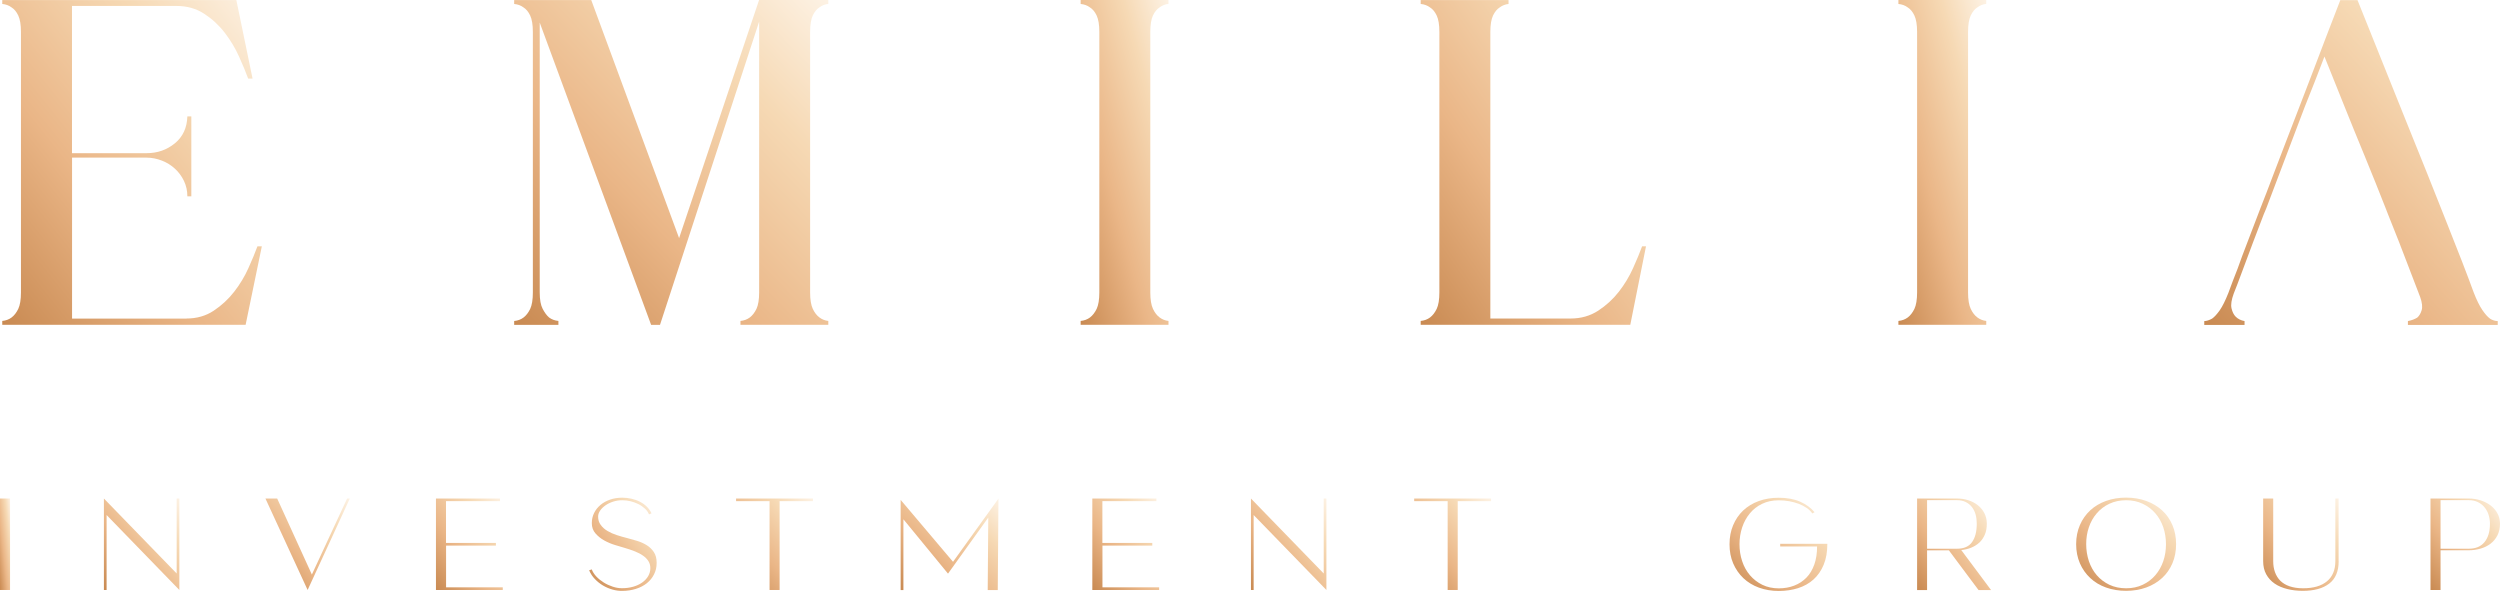
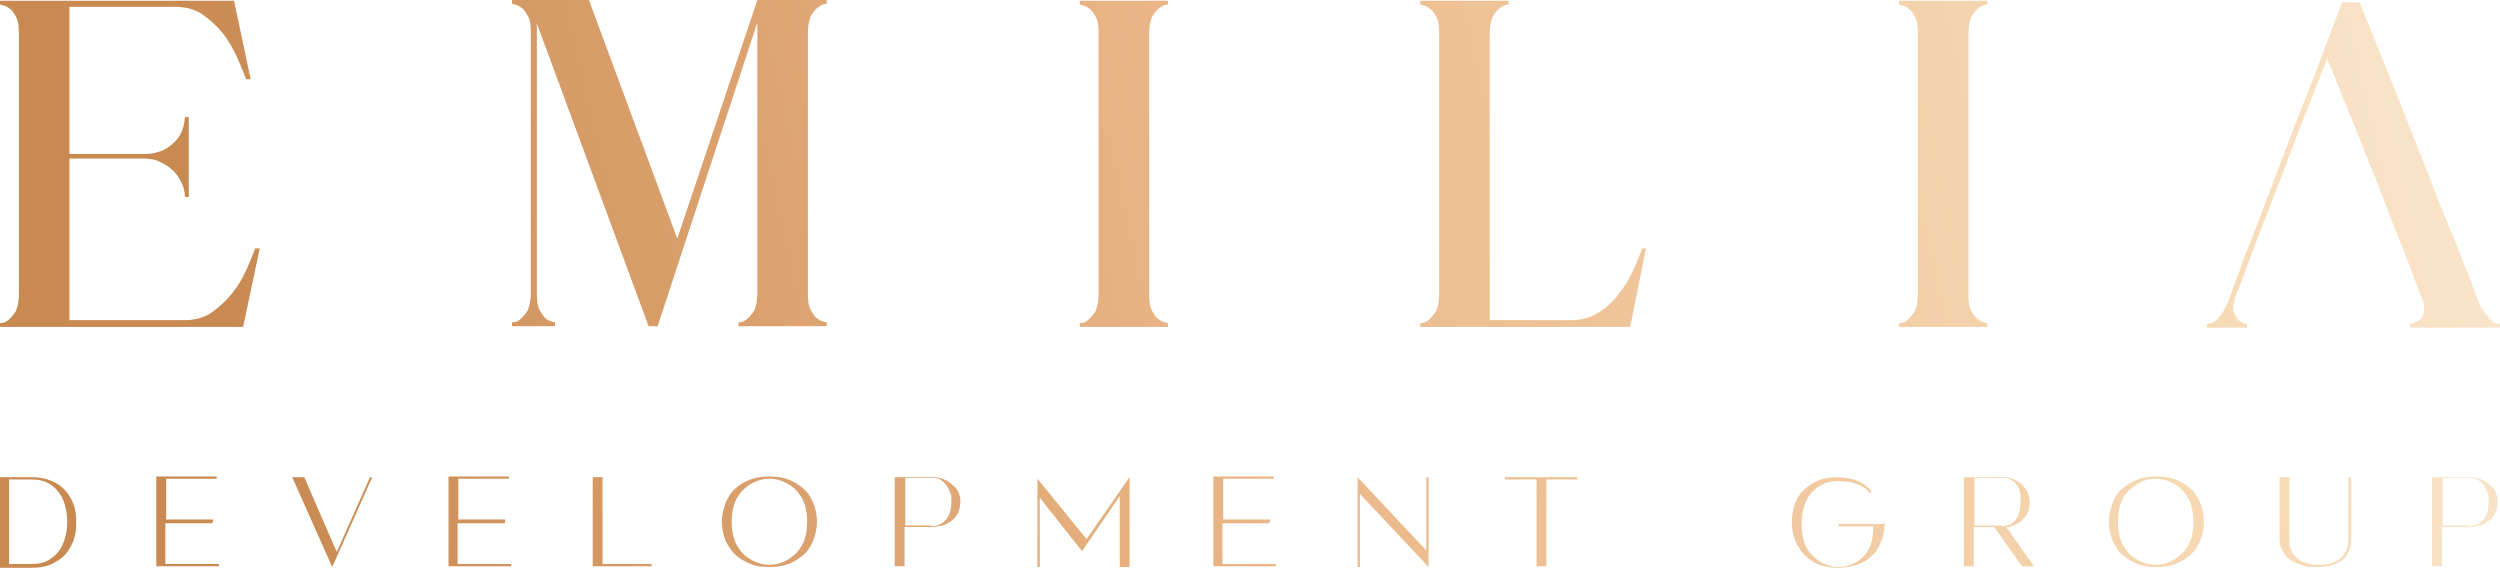
- <svg xmlns="http://www.w3.org/2000/svg" viewBox="0 0 353.19 83.48">
+ <svg xmlns="http://www.w3.org/2000/svg" viewBox="0 0 331.1 75.2" width="331.1" height="75.2">
  <defs>
-     <linearGradient id="g" x1="0" y1="1" x2="1" y2="0">
-       <stop offset="0%" stop-color="#c98a52" />
-       <stop offset="38%" stop-color="#eab687" />
-       <stop offset="74%" stop-color="#f6d9b4" />
-       <stop offset="100%" stop-color="#fdf2e4" />
+     <linearGradient id="g" gradientUnits="userSpaceOnUse" x1="0" y1="75.2" x2="331.1" y2="0">
+       <stop offset="0" stop-color="#c98a52" />
+       <stop offset=".38" stop-color="#eab687" />
+       <stop offset=".74" stop-color="#f6d9b4" />
+       <stop offset="1" stop-color="#fdf2e4" />
    </linearGradient>
  </defs>
-   <g fill="url(#g)">
-     <path d="M0,83.35v-12.92h1.42v12.92H0Z" />
-     <path d="M14.68,83.35v-12.92l10.28,10.59v-10.59h.38v12.92l-10.28-10.59v10.59h-.38Z" />
-     <path d="M37.51,70.43h1.65l4.9,10.74,4.98-10.74h.38l-5.96,12.92-5.96-12.92Z" />
-     <path d="M70.07,77.08h-7.05v5.9h8.01v.37h-9.44v-12.92h9.05v.37h-7.63v5.9h7.05v.37Z" />
-     <path d="M91.69,72.67c-.12-.29-.3-.57-.57-.81s-.56-.46-.9-.63-.71-.31-1.1-.41c-.4-.1-.8-.15-1.21-.15-.45,0-.88.07-1.29.2s-.77.31-1.09.53c-.31.22-.56.46-.75.74-.19.28-.28.56-.28.84,0,.46.12.85.37,1.18.24.33.56.62.95.85.39.23.83.43,1.33.59.49.16.98.3,1.47.42.44.11.9.24,1.38.39.49.15.94.35,1.35.6.41.25.75.58,1.02.98s.4.91.4,1.52-.12,1.15-.37,1.63c-.24.49-.58.9-1.01,1.25-.43.34-.94.61-1.54.8-.6.19-1.25.29-1.97.29-.44,0-.89-.06-1.35-.19-.47-.13-.91-.32-1.34-.57-.42-.25-.81-.56-1.15-.92-.35-.36-.61-.77-.81-1.23l.37-.13c.13.34.34.68.64,1,.3.32.65.6,1.05.85.4.25.82.44,1.27.59.45.15.88.22,1.31.22.56,0,1.09-.07,1.58-.21.49-.14.91-.34,1.27-.59.36-.25.64-.55.85-.9.2-.35.31-.73.31-1.13,0-.37-.09-.7-.27-.99-.18-.29-.43-.55-.75-.77-.32-.23-.7-.43-1.15-.61-.45-.18-.95-.35-1.5-.51-.35-.1-.78-.23-1.31-.39-.53-.16-1.03-.37-1.52-.64s-.9-.6-1.25-1c-.35-.4-.52-.88-.52-1.45,0-.53.11-1.01.33-1.45s.52-.81.9-1.13.84-.57,1.36-.75c.53-.18,1.1-.27,1.71-.27.45,0,.89.05,1.32.15.43.1.83.24,1.19.43.37.19.69.42.97.7.28.28.5.59.65.93l-.35.15Z" />
-     <path d="M114.85,70.8h-4.71v12.55h-1.42v-12.55h-4.73v-.37h10.86v.37Z" />
-     <path d="M127.24,83.35v-12.73l7.4,8.75,6.42-8.93-.1,12.92h-1.42l.08-10.24-5.69,7.92-6.3-7.68v10h-.38Z" />
-     <path d="M162.8,77.08h-7.05v5.9h8.01v.37h-9.44v-12.92h9.05v.37h-7.63v5.9h7.05v.37Z" />
-     <path d="M176.73,83.35v-12.92l10.28,10.59v-10.59h.38v12.92l-10.28-10.59v10.59h-.38Z" />
-     <path d="M210.65,70.8h-4.71v12.55h-1.42v-12.55h-4.73v-.37h10.86v.37Z" />
-     <path d="M258.16,76.82c0,1.14-.17,2.13-.52,2.97-.35.84-.83,1.53-1.44,2.08-.61.55-1.34.95-2.17,1.22-.83.26-1.74.4-2.73.4s-1.94-.16-2.8-.47c-.85-.31-1.59-.76-2.2-1.34-.61-.58-1.09-1.27-1.44-2.08-.35-.81-.52-1.72-.52-2.71s.17-1.88.51-2.69c.34-.81.81-1.5,1.42-2.08.61-.57,1.34-1.02,2.19-1.33.85-.31,1.8-.47,2.83-.47,1.17,0,2.17.18,3.02.55s1.52.87,2.04,1.49l-.31.18c-.21-.3-.47-.56-.8-.78-.33-.23-.7-.42-1.11-.58-.42-.16-.87-.28-1.35-.37-.48-.09-.98-.13-1.49-.13-.88,0-1.67.17-2.35.5-.69.33-1.26.78-1.73,1.35s-.83,1.22-1.08,1.97-.38,1.54-.38,2.38.12,1.65.38,2.41c.25.76.62,1.42,1.1,1.98s1.06,1.01,1.75,1.35c.68.33,1.46.5,2.32.5.79,0,1.52-.13,2.19-.39.67-.26,1.24-.64,1.72-1.13s.85-1.12,1.11-1.85.39-1.59.39-2.55h-5.21v-.37h6.65Z" />
-     <path d="M270.84,83.35v-12.92h5.65c.56,0,1.1.08,1.61.25.51.17.96.4,1.34.71.38.31.69.68.91,1.12.22.44.34.93.34,1.47,0,.59-.09,1.11-.28,1.55s-.44.81-.77,1.12c-.33.3-.71.54-1.15.72-.44.18-.91.29-1.41.34l4.21,5.65h-1.77l-4.19-5.61h-3.08v5.61h-1.42ZM276.49,77.52c.96,0,1.67-.31,2.11-.93.45-.62.67-1.49.67-2.61,0-.45-.05-.88-.16-1.28-.11-.4-.28-.75-.51-1.05-.23-.3-.52-.54-.88-.72-.35-.18-.77-.27-1.24-.27h-4.23v6.86h4.23Z" />
-     <path d="M293.31,76.87c0-.98.18-1.88.53-2.69s.84-1.5,1.46-2.08c.62-.57,1.36-1.02,2.23-1.33.86-.31,1.82-.47,2.85-.47s1.97.16,2.83.47c.87.31,1.61.76,2.24,1.33.63.57,1.11,1.26,1.46,2.08.35.81.52,1.71.52,2.69s-.17,1.9-.52,2.71c-.35.81-.83,1.51-1.46,2.08-.63.58-1.37,1.02-2.24,1.34-.87.31-1.81.47-2.83.47s-1.99-.16-2.85-.47c-.87-.31-1.61-.76-2.23-1.34-.62-.58-1.11-1.27-1.46-2.08s-.53-1.72-.53-2.71ZM294.73,76.87c0,.85.13,1.65.38,2.41.26.76.63,1.42,1.11,1.98.49.57,1.08,1.01,1.78,1.35.7.33,1.49.5,2.37.5s1.66-.17,2.35-.5c.7-.33,1.29-.78,1.78-1.35.49-.57.86-1.23,1.12-1.98.26-.76.38-1.56.38-2.41s-.13-1.63-.38-2.38c-.26-.75-.63-1.41-1.12-1.97-.49-.57-1.08-1.01-1.78-1.35-.7-.33-1.48-.5-2.35-.5s-1.67.17-2.37.5c-.7.33-1.29.78-1.78,1.35-.49.57-.86,1.22-1.11,1.97-.26.75-.38,1.54-.38,2.38Z" />
-     <path d="M330.4,79.27c0,1.44-.45,2.5-1.34,3.18s-2.12,1.02-3.7,1.02c-.78,0-1.52-.08-2.2-.25-.69-.17-1.29-.42-1.8-.77-.51-.35-.91-.79-1.2-1.32-.29-.53-.43-1.15-.43-1.86v-8.84h1.42v8.84c0,.57.08,1.09.25,1.56.17.47.42.88.76,1.22s.78.6,1.31.78c.53.18,1.16.28,1.89.28,1.47,0,2.6-.33,3.39-.99s1.18-1.61,1.18-2.85v-8.84h.46v8.84Z" />
-     <path d="M343.37,83.35v-12.92h5.42c.56,0,1.11.08,1.64.25s1,.4,1.41.71c.41.31.74.68.98,1.12.24.44.37.93.37,1.47,0,.64-.12,1.2-.37,1.67-.24.47-.57.86-.98,1.17-.41.31-.88.54-1.41.69-.53.15-1.08.23-1.64.23h-4v5.61h-1.42ZM348.79,77.52c.96,0,1.7-.31,2.21-.93.51-.62.77-1.49.77-2.61,0-.45-.07-.88-.2-1.28-.13-.4-.33-.75-.58-1.05-.25-.3-.56-.54-.93-.72-.37-.18-.79-.27-1.27-.27h-4v6.86h4Z" />
-     <path d="M26.32,45c1.48,0,2.77-.37,3.88-1.11,1.11-.74,2.07-1.63,2.88-2.67.81-1.04,1.48-2.15,2.01-3.33.53-1.18.96-2.21,1.28-3.09h.62l-2.29,11.09H.32v-.55c.51-.05.95-.21,1.32-.49.37-.28.68-.68.94-1.21.25-.53.38-1.31.38-2.32V4.51c0-1.02-.13-1.79-.38-2.32-.25-.53-.57-.91-.94-1.14-.37-.28-.81-.44-1.32-.49v-.55h33.07l2.29,11.09h-.62c-.32-.88-.75-1.91-1.28-3.09-.53-1.18-1.2-2.3-2.01-3.36-.81-1.06-1.78-1.96-2.91-2.7-1.13-.74-2.44-1.11-3.92-1.11h-14.77v20.8h10.54c1.53,0,2.85-.46,3.99-1.39,1.13-.92,1.72-2.19,1.77-3.81h.56v11.3h-.56c0-.79-.16-1.51-.48-2.18-.32-.67-.75-1.25-1.28-1.73-.53-.49-1.14-.87-1.84-1.14s-1.41-.42-2.15-.42h-10.54v22.74h16.16Z" />
-     <path d="M78.88,45.9h-6.24v-.55c.51-.05.95-.21,1.32-.49.37-.28.68-.68.94-1.21.25-.53.38-1.31.38-2.32V4.51c0-1.02-.13-1.79-.38-2.32-.25-.53-.57-.91-.94-1.14-.37-.28-.81-.44-1.32-.49v-.55h10.89l12.41,33.63L107.24,0h9.78v.55c-.46.05-.88.21-1.25.49-.37.23-.68.61-.94,1.14-.25.53-.38,1.31-.38,2.32v36.82c0,1.02.13,1.79.38,2.32.25.53.57.94.94,1.21.37.28.79.44,1.25.49v.55h-12.41v-.55c.51-.05.95-.21,1.32-.49.37-.28.68-.68.94-1.21.25-.53.38-1.31.38-2.32V3.05l-14.01,42.85h-1.25L76.25,3.19v38.13c0,1.02.14,1.79.42,2.32.28.53.58.94.9,1.21.37.28.81.44,1.32.49v.55Z" />
-     <path d="M152.67,0h12.41v.55c-.46.05-.88.21-1.25.49-.37.23-.68.61-.94,1.14-.25.53-.38,1.31-.38,2.32v36.82c0,1.02.13,1.79.38,2.32.25.53.57.94.94,1.21.37.28.79.44,1.25.49v.55h-12.41v-.55c.51-.05.95-.21,1.32-.49.37-.28.68-.68.94-1.21.25-.53.38-1.31.38-2.32V4.51c0-1.02-.13-1.79-.38-2.32-.25-.53-.57-.91-.94-1.14-.37-.28-.81-.44-1.32-.49v-.55Z" />
-     <path d="M221.87,45c1.48,0,2.78-.37,3.92-1.11,1.13-.74,2.1-1.63,2.91-2.67.81-1.04,1.48-2.15,2.01-3.33.53-1.18.96-2.21,1.28-3.09h.55l-2.22,11.09h-29.61v-.55c.51-.05.95-.21,1.32-.49.37-.28.68-.68.94-1.21.25-.53.38-1.31.38-2.32V4.51c0-1.02-.13-1.79-.38-2.32-.25-.53-.57-.91-.94-1.14-.37-.28-.81-.44-1.32-.49v-.55h12.41v.55c-.46.05-.88.21-1.25.49-.37.23-.68.61-.94,1.14-.25.53-.38,1.31-.38,2.32v40.49h11.3Z" />
-     <path d="M268.2,0h12.41v.55c-.46.05-.88.21-1.25.49-.37.23-.68.61-.94,1.14-.25.53-.38,1.31-.38,2.32v36.82c0,1.02.13,1.79.38,2.32.25.53.57.94.94,1.21.37.28.79.44,1.25.49v.55h-12.41v-.55c.51-.05.95-.21,1.32-.49.37-.28.68-.68.94-1.21.25-.53.38-1.31.38-2.32V4.51c0-1.02-.13-1.79-.38-2.32-.25-.53-.57-.91-.94-1.14-.37-.28-.81-.44-1.32-.49v-.55Z" />
-     <path d="M351.76,45c-.32-.23-.68-.64-1.07-1.21-.39-.58-.8-1.4-1.21-2.46-.42-1.15-.97-2.62-1.66-4.4-.69-1.78-1.47-3.74-2.32-5.89-.86-2.15-1.76-4.41-2.7-6.79-.95-2.38-1.88-4.7-2.81-6.97-2.17-5.41-4.48-11.16-6.93-17.26h-2.43c-1.29,3.33-2.59,6.7-3.88,10.12-.55,1.43-1.14,2.97-1.77,4.61-.62,1.64-1.26,3.29-1.91,4.96-.65,1.66-1.28,3.33-1.91,4.99-.62,1.66-1.24,3.26-1.84,4.78,0,0-1.25,3.28-1.8,4.71-.55,1.43-1.02,2.68-1.39,3.74-.51,1.29-.95,2.45-1.32,3.47-.42,1.06-.82,1.87-1.21,2.43-.39.55-.75.95-1.08,1.18-.42.23-.79.35-1.11.35v.55h5.69v-.55c-.51-.09-.93-.3-1.25-.62-.28-.28-.47-.67-.59-1.18-.12-.51-.01-1.2.31-2.08.23-.55.73-1.86,1.49-3.92.76-2.06,1.67-4.47,2.74-7.25l.35-.83c.92-2.45,1.87-4.95,2.84-7.49.97-2.54,1.85-4.85,2.63-6.93.97-2.4,1.89-4.76,2.77-7.07.92,2.27,1.87,4.62,2.84,7.07.83,2.08,1.77,4.38,2.81,6.9,1.04,2.52,2.04,5.03,3.02,7.52l.35.9c1.06,2.63,1.99,4.99,2.77,7.07.79,2.08,1.36,3.58,1.73,4.51.28.79.35,1.41.21,1.87-.14.46-.35.81-.62,1.04-.37.23-.81.39-1.32.49v.55h12.69v-.55c-.37,0-.74-.12-1.11-.35Z" />
+   <g fill="url(#g)" transform="translate(0.000,0.000) scale(1) translate(-11.100,-213.900)">
+     <path d="M35.50,256.30 C36.90,256.30 38.10,256.00 39.10,255.30 C40.10,254.60 41.00,253.80 41.80,252.80 C42.60,251.80 43.20,250.80 43.70,249.70 C44.20,248.60 44.60,247.60 44.90,246.80 L45.50,246.80 L43.30,257.20 L11.10,257.20 L11.10,256.70 C11.60,256.70 12.00,256.50 12.30,256.20 C12.60,255.90 12.90,255.60 13.20,255.10 C13.40,254.60 13.60,253.90 13.60,252.90 L13.60,218.30 C13.60,217.30 13.50,216.60 13.20,216.10 C12.90,215.60 12.70,215.20 12.30,215.00 C12.00,214.70 11.50,214.60 11.10,214.50 L11.10,214.00 L42.10,214.00 L44.30,224.40 L43.70,224.40 C43.40,223.60 43.00,222.60 42.50,221.50 C42.00,220.40 41.40,219.30 40.60,218.30 C39.80,217.30 38.90,216.50 37.90,215.80 C36.90,215.10 35.60,214.80 34.20,214.80 L20.30,214.80 L20.30,234.30 L30.20,234.30 C31.60,234.30 32.90,233.90 33.90,233.00 C35.00,232.10 35.50,230.90 35.60,229.40 L36.10,229.40 L36.10,240.00 L35.60,240.00 C35.60,239.30 35.40,238.60 35.10,238.00 C34.80,237.40 34.40,236.80 33.90,236.40 C33.40,235.90 32.80,235.60 32.20,235.30 C31.60,235.00 30.90,234.90 30.20,234.90 L20.30,234.90 L20.30,256.30 L35.50,256.30 L35.50,256.30 Z" />
+     <path d="M84.80,257.10 L78.90,257.10 L78.90,256.60 C79.40,256.60 79.80,256.40 80.10,256.10 C80.40,255.80 80.70,255.50 81.00,255.00 C81.20,254.50 81.40,253.80 81.40,252.80 L81.40,218.20 C81.40,217.20 81.30,216.50 81.00,216.00 C80.70,215.50 80.50,215.10 80.10,214.90 C79.80,214.60 79.30,214.50 78.90,214.40 L78.90,213.90 L89.10,213.90 L100.80,245.50 L111.40,213.90 L120.60,213.90 L120.60,214.40 C120.20,214.40 119.80,214.60 119.40,214.90 C119.10,215.10 118.80,215.50 118.50,216.00 C118.30,216.50 118.10,217.20 118.10,218.20 L118.10,252.80 C118.10,253.80 118.20,254.50 118.50,255.00 C118.80,255.50 119.00,255.90 119.40,256.10 C119.70,256.40 120.10,256.50 120.60,256.60 L120.60,257.10 L108.90,257.10 L108.90,256.60 C109.40,256.60 109.80,256.40 110.10,256.10 C110.40,255.80 110.70,255.50 111.00,255.00 C111.20,254.50 111.40,253.80 111.40,252.80 L111.40,216.90 L98.20,257.10 L97.00,257.10 L82.20,217.00 L82.20,252.80 C82.20,253.80 82.30,254.50 82.60,255.00 C82.90,255.50 83.10,255.90 83.40,256.10 C83.70,256.40 84.20,256.50 84.60,256.60 L84.60,257.10 L84.60,257.10 Z" />
+     <path d="M154.10,214.00 L165.80,214.00 L165.80,214.50 C165.40,214.50 165.00,214.70 164.60,215.00 C164.30,215.20 164.00,215.60 163.70,216.10 C163.50,216.60 163.30,217.30 163.30,218.30 L163.30,252.90 C163.30,253.90 163.40,254.60 163.70,255.10 C164.00,255.60 164.20,256.00 164.60,256.20 C164.90,256.50 165.30,256.60 165.80,256.70 L165.80,257.20 L154.10,257.20 L154.10,256.70 C154.60,256.70 155.00,256.50 155.30,256.20 C155.60,255.90 155.90,255.60 156.20,255.10 C156.40,254.60 156.60,253.90 156.60,252.90 L156.60,218.30 C156.60,217.30 156.50,216.60 156.20,216.10 C155.90,215.60 155.70,215.20 155.30,215.00 C155.00,214.70 154.50,214.60 154.10,214.50 L154.10,214.00 L154.10,214.00 Z" />
+     <path d="M219.10,256.30 C220.50,256.30 221.70,256.00 222.80,255.30 C223.90,254.60 224.80,253.80 225.50,252.80 C226.30,251.80 226.90,250.80 227.40,249.70 C227.90,248.60 228.30,247.60 228.60,246.80 L229.10,246.80 L227.00,257.20 L199.20,257.20 L199.20,256.70 C199.70,256.70 200.10,256.50 200.40,256.20 C200.70,255.90 201.00,255.60 201.30,255.10 C201.50,254.60 201.70,253.90 201.70,252.90 L201.70,218.30 C201.70,217.30 201.60,216.60 201.30,216.10 C201.00,215.60 200.80,215.20 200.40,215.00 C200.10,214.70 199.60,214.60 199.20,214.50 L199.20,214.00 L210.90,214.00 L210.90,214.50 C210.50,214.50 210.10,214.70 209.70,215.00 C209.40,215.20 209.10,215.60 208.80,216.10 C208.60,216.60 208.40,217.30 208.40,218.30 L208.40,256.30 L219.00,256.30 Z" />
+     <path d="M262.60,214.00 L274.30,214.00 L274.30,214.50 C273.90,214.50 273.50,214.70 273.10,215.00 C272.80,215.20 272.50,215.60 272.20,216.10 C272.00,216.60 271.80,217.30 271.80,218.30 L271.80,252.90 C271.80,253.90 271.90,254.60 272.20,255.10 C272.50,255.60 272.70,256.00 273.10,256.20 C273.40,256.50 273.80,256.60 274.30,256.70 L274.30,257.20 L262.60,257.20 L262.60,256.70 C263.10,256.70 263.50,256.50 263.80,256.20 C264.10,255.90 264.40,255.60 264.70,255.10 C264.90,254.60 265.10,253.90 265.10,252.90 L265.10,218.30 C265.10,217.30 265.00,216.60 264.70,216.10 C264.40,215.60 264.20,215.20 263.80,215.00 C263.50,214.70 263.00,214.60 262.60,214.50 L262.60,214.00 L262.60,214.00 Z" />
+     <path d="M341.10,256.30 C340.80,256.10 340.50,255.70 340.10,255.20 C339.70,254.70 339.30,253.90 339.00,252.90 C338.60,251.80 338.10,250.40 337.40,248.80 C336.80,247.10 336.00,245.30 335.20,243.30 C334.40,241.30 333.50,239.20 332.70,236.90 C331.80,234.70 330.90,232.50 330.10,230.40 C328.10,225.30 325.90,219.90 323.60,214.20 L321.30,214.20 C320.10,217.30 318.90,220.50 317.70,223.70 C317.20,225.00 316.60,226.50 316.00,228.00 C315.40,229.50 314.80,231.10 314.20,232.70 C313.60,234.30 313.00,235.80 312.40,237.40 C311.80,239.00 311.20,240.50 310.70,241.90 C310.70,241.90 309.50,245.00 309.00,246.30 C308.50,247.60 308.00,248.80 307.70,249.80 C307.20,251.00 306.80,252.10 306.50,253.10 C306.10,254.10 305.70,254.90 305.40,255.40 C305.00,255.90 304.70,256.30 304.40,256.50 C304.00,256.70 303.70,256.80 303.40,256.80 L303.40,257.30 L308.70,257.30 L308.70,256.80 C308.20,256.80 307.80,256.50 307.50,256.20 C307.20,255.90 307.10,255.60 306.90,255.10 C306.80,254.60 306.90,254.00 307.20,253.10 C307.40,252.60 307.90,251.40 308.60,249.40 C309.30,247.50 310.20,245.20 311.20,242.60 L311.50,241.80 C312.40,239.50 313.30,237.20 314.20,234.80 C315.10,232.40 315.90,230.20 316.70,228.30 C317.60,226.00 318.50,223.80 319.30,221.70 C320.20,223.80 321.10,226.00 322.00,228.30 C322.80,230.30 323.70,232.40 324.60,234.80 C325.60,237.20 326.50,239.50 327.40,241.90 L327.70,242.70 C328.70,245.20 329.60,247.40 330.30,249.30 C331.00,251.30 331.60,252.70 331.90,253.50 C332.20,254.20 332.20,254.80 332.10,255.30 C332.00,255.80 331.80,256.10 331.50,256.30 C331.20,256.50 330.70,256.70 330.30,256.80 L330.30,257.30 L342.20,257.30 L342.20,256.80 C341.90,256.80 341.50,256.70 341.20,256.50 L341.20,256.50 Z" />
+     <path d="M11.10,289.00 L11.10,277.10 L15.20,277.10 C16.10,277.10 16.90,277.20 17.70,277.50 C18.50,277.80 19.10,278.20 19.60,278.70 C20.10,279.20 20.50,279.80 20.80,280.60 C21.10,281.30 21.20,282.10 21.20,283.10 C21.20,284.10 21.10,284.80 20.80,285.60 C20.50,286.30 20.10,287.00 19.60,287.50 C19.10,288.00 18.40,288.40 17.70,288.70 C17.00,289.00 16.10,289.10 15.20,289.10 L11.10,289.10 Z M12.30,288.60 L15.20,288.60 C16.00,288.60 16.70,288.50 17.30,288.20 C17.90,287.90 18.40,287.50 18.80,287.00 C19.20,286.50 19.50,285.90 19.70,285.20 C19.90,284.50 20.00,283.80 20.00,283.00 C20.00,282.20 19.90,281.50 19.70,280.80 C19.50,280.10 19.20,279.50 18.80,279.00 C18.40,278.50 17.90,278.10 17.30,277.80 C16.70,277.50 16.00,277.40 15.20,277.40 L12.30,277.40 L12.30,288.60 Z" />
+     <path d="M39.20,283.20 L33.00,283.20 L33.00,288.60 L40.10,288.60 L40.10,288.90 L31.80,288.90 L31.80,277.00 L39.80,277.00 L39.80,277.30 L33.10,277.30 L33.10,282.70 L39.30,282.70 L39.30,283.00 Z" />
+     <path d="M49.90,277.10 L51.40,277.10 L55.70,287.00 L60.10,277.10 L60.40,277.10 L55.10,289.00 L49.80,277.10 Z" />
+     <path d="M77.90,283.20 L71.70,283.20 L71.70,288.60 L78.80,288.60 L78.80,288.90 L70.50,288.90 L70.50,277.00 L78.50,277.00 L78.50,277.30 L71.80,277.30 L71.80,282.70 L78.00,282.70 L78.00,283.00 Z" />
+     <path d="M89.60,277.10 L90.90,277.10 L90.90,288.60 L97.40,288.60 L97.40,288.90 L89.60,288.90 L89.60,277.00 Z" />
+     <path d="M106.70,283.00 C106.70,282.10 106.90,281.30 107.20,280.50 C107.50,279.80 107.90,279.10 108.50,278.60 C109.00,278.10 109.70,277.70 110.50,277.40 C111.30,277.10 112.10,277.00 113.00,277.00 C113.90,277.00 114.70,277.10 115.50,277.40 C116.30,277.70 116.90,278.10 117.50,278.60 C118.10,279.10 118.50,279.80 118.80,280.50 C119.10,281.20 119.30,282.10 119.30,283.00 C119.30,283.90 119.10,284.70 118.80,285.50 C118.50,286.20 118.10,286.90 117.50,287.40 C116.90,287.90 116.30,288.30 115.50,288.60 C114.70,288.90 113.90,289.00 113.00,289.00 C112.10,289.00 111.20,288.90 110.50,288.60 C109.80,288.30 109.10,287.90 108.50,287.40 C108.00,286.90 107.50,286.20 107.20,285.50 C106.90,284.80 106.70,283.90 106.70,283.00 Z M108.00,283.00 C108.00,283.80 108.10,284.50 108.30,285.20 C108.50,285.90 108.90,286.50 109.30,287.00 C109.70,287.50 110.30,287.90 110.90,288.20 C111.50,288.50 112.20,288.70 113.00,288.70 C113.80,288.70 114.50,288.50 115.10,288.20 C115.70,287.90 116.20,287.50 116.70,287.00 C117.10,286.50 117.50,285.90 117.70,285.20 C117.90,284.50 118.00,283.80 118.00,283.00 C118.00,282.20 117.90,281.50 117.70,280.80 C117.50,280.10 117.10,279.50 116.70,279.00 C116.30,278.50 115.70,278.10 115.10,277.80 C114.50,277.50 113.80,277.30 113.00,277.30 C112.20,277.30 111.50,277.50 110.90,277.80 C110.30,278.10 109.80,278.50 109.30,279.00 C108.90,279.50 108.50,280.10 108.30,280.80 C108.10,281.50 108.00,282.20 108.00,283.00 Z" />
+     <path d="M129.60,289.00 L129.60,277.10 L134.40,277.10 C134.90,277.10 135.40,277.10 135.90,277.30 C136.40,277.50 136.80,277.70 137.10,278.00 C137.50,278.30 137.80,278.60 138.00,279.00 C138.20,279.40 138.30,279.90 138.30,280.30 C138.30,280.70 138.20,281.40 138.00,281.80 C137.80,282.20 137.50,282.60 137.10,282.90 C136.70,283.20 136.30,283.40 135.90,283.50 C135.40,283.60 134.90,283.70 134.40,283.70 L130.90,283.70 L130.90,288.90 L129.60,288.90 Z M134.40,283.60 C135.20,283.60 135.90,283.30 136.40,282.70 C136.90,282.10 137.10,281.30 137.10,280.30 C137.10,279.30 137.10,279.50 136.90,279.10 C136.80,278.70 136.60,278.40 136.40,278.10 C136.20,277.80 135.90,277.60 135.60,277.40 C135.30,277.20 134.90,277.20 134.50,277.20 L131.00,277.20 L131.00,283.50 L134.50,283.50 Z" />
+     <path d="M148.50,289.00 L148.50,277.30 L155.00,285.30 L160.70,277.10 L160.70,289.00 L159.40,289.00 L159.40,279.60 C159.40,279.60 154.40,286.90 154.40,286.90 L148.80,279.80 L148.80,289.00 L148.50,289.00 Z" />
+     <path d="M179.20,283.20 L173.00,283.20 L173.00,288.60 L180.10,288.60 L180.10,288.90 L171.80,288.90 L171.80,277.00 L179.80,277.00 L179.80,277.30 L173.10,277.30 L173.10,282.70 L179.30,282.70 L179.30,283.00 Z" />
+     <path d="M190.90,289.00 L190.90,277.10 L200.00,286.80 L200.00,277.10 L200.30,277.10 L200.30,289.00 L191.20,279.30 L191.20,289.00 L190.90,289.00 Z" />
+     <path d="M220.10,277.40 L215.90,277.40 L215.90,288.90 L214.60,288.90 L214.60,277.40 L210.40,277.40 L210.40,277.10 L220.00,277.10 L220.00,277.40 Z" />
+     <path d="M260.70,283.00 C260.70,284.10 260.50,285.00 260.20,285.70 C259.90,286.50 259.50,287.10 258.90,287.60 C258.40,288.10 257.70,288.50 257.00,288.70 C256.30,288.90 255.50,289.10 254.60,289.10 C253.70,289.10 252.90,289.00 252.10,288.70 C251.30,288.40 250.70,288.00 250.20,287.50 C249.70,287.00 249.20,286.30 248.90,285.60 C248.60,284.90 248.40,284.00 248.40,283.10 C248.40,282.20 248.60,281.40 248.80,280.60 C249.10,279.90 249.50,279.20 250.10,278.70 C250.60,278.20 251.30,277.80 252.00,277.50 C252.80,277.20 253.60,277.10 254.50,277.10 C255.40,277.10 256.40,277.30 257.20,277.60 C257.90,277.90 258.50,278.40 259.00,279.00 L258.70,279.20 C258.50,278.90 258.30,278.70 258.00,278.50 C257.70,278.30 257.40,278.10 257.00,278.00 C256.60,277.90 256.20,277.70 255.80,277.70 C255.40,277.70 254.90,277.60 254.50,277.60 C253.70,277.60 253.00,277.80 252.40,278.10 C251.80,278.40 251.30,278.80 250.90,279.30 C250.50,279.80 250.20,280.40 250.00,281.10 C249.80,281.80 249.70,282.50 249.70,283.30 C249.70,284.10 249.80,284.80 250.00,285.50 C250.20,286.20 250.50,286.80 251.00,287.30 C251.50,287.80 251.90,288.20 252.50,288.50 C253.10,288.80 253.80,289.00 254.50,289.00 C255.20,289.00 255.80,288.90 256.40,288.60 C257.00,288.40 257.50,288.00 257.90,287.60 C258.30,287.10 258.70,286.60 258.90,285.90 C259.10,285.20 259.20,284.40 259.20,283.60 L254.60,283.60 L254.60,283.30 L260.50,283.30 Z" />
+     <path d="M271.20,289.00 L271.20,277.10 L276.20,277.10 C276.70,277.10 277.20,277.10 277.60,277.30 C278.10,277.50 278.40,277.70 278.80,278.00 C279.10,278.30 279.40,278.60 279.60,279.00 C279.80,279.40 279.90,279.90 279.90,280.30 C279.90,280.70 279.90,281.30 279.70,281.70 C279.50,282.10 279.30,282.40 279.00,282.70 C278.70,283.00 278.40,283.20 278.00,283.40 C277.60,283.60 277.20,283.70 276.80,283.70 L280.50,288.90 L278.90,288.90 L275.20,283.70 L272.50,283.70 L272.50,288.90 L271.20,288.90 Z M276.20,283.60 C277.00,283.60 277.70,283.30 278.10,282.70 C278.50,282.10 278.70,281.30 278.70,280.30 C278.70,279.30 278.70,279.50 278.60,279.10 C278.60,278.70 278.40,278.40 278.20,278.10 C278.00,277.80 277.70,277.60 277.40,277.40 C277.10,277.20 276.70,277.20 276.30,277.20 L272.60,277.20 L272.60,283.50 L276.30,283.50 Z" />
+     <path d="M290.40,283.00 C290.40,282.10 290.60,281.30 290.90,280.50 C291.20,279.70 291.60,279.10 292.20,278.60 C292.80,278.10 293.40,277.70 294.20,277.40 C295.00,277.10 295.80,277.00 296.70,277.00 C297.60,277.00 298.40,277.10 299.20,277.40 C300.00,277.70 300.60,278.10 301.20,278.60 C301.80,279.10 302.20,279.80 302.50,280.50 C302.80,281.20 303.00,282.10 303.00,283.00 C303.00,283.90 302.80,284.70 302.50,285.50 C302.20,286.20 301.80,286.90 301.20,287.40 C300.60,287.90 300.00,288.30 299.20,288.60 C298.40,288.90 297.60,289.00 296.70,289.00 C295.80,289.00 294.90,288.90 294.20,288.60 C293.50,288.30 292.80,287.90 292.20,287.40 C291.60,286.90 291.20,286.20 290.90,285.50 C290.60,284.80 290.40,283.90 290.40,283.00 Z M291.60,283.00 C291.60,283.80 291.70,284.50 291.90,285.20 C292.10,285.90 292.50,286.50 292.90,287.00 C293.30,287.50 293.90,287.90 294.50,288.20 C295.10,288.50 295.80,288.70 296.60,288.70 C297.40,288.70 298.10,288.50 298.70,288.20 C299.30,287.90 299.80,287.50 300.30,287.00 C300.70,286.50 301.10,285.90 301.30,285.20 C301.50,284.50 301.60,283.80 301.60,283.00 C301.60,282.20 301.50,281.50 301.30,280.80 C301.10,280.10 300.70,279.50 300.30,279.00 C299.90,278.50 299.30,278.10 298.70,277.80 C298.10,277.50 297.40,277.30 296.60,277.30 C295.80,277.30 295.10,277.50 294.50,277.80 C293.90,278.10 293.40,278.50 292.90,279.00 C292.50,279.50 292.10,280.10 291.90,280.80 C291.70,281.50 291.60,282.20 291.60,283.00 Z" />
+     <path d="M322.50,285.20 C322.50,286.50 322.10,287.50 321.30,288.10 C320.50,288.70 319.40,289.00 318.00,289.00 C316.60,289.00 316.70,289.00 316.10,288.80 C315.50,288.60 315.00,288.40 314.50,288.10 C314.00,287.80 313.70,287.40 313.40,286.90 C313.10,286.40 313.00,285.80 313.00,285.20 L313.00,277.10 L314.30,277.10 L314.30,285.20 C314.30,285.70 314.30,286.20 314.50,286.60 C314.60,287.00 314.90,287.40 315.20,287.70 C315.50,288.00 315.90,288.30 316.40,288.40 C316.90,288.60 317.40,288.70 318.10,288.70 C319.40,288.70 320.40,288.40 321.10,287.80 C321.80,287.20 322.10,286.30 322.10,285.20 L322.10,277.10 L322.50,277.10 L322.50,285.20 Z" />
+     <path d="M333.20,289.00 L333.20,277.10 L338.00,277.10 C338.50,277.10 339.00,277.10 339.50,277.30 C340.00,277.50 340.40,277.70 340.70,278.00 C341.10,278.30 341.40,278.60 341.60,279.00 C341.80,279.40 341.90,279.90 341.90,280.30 C341.90,280.70 341.80,281.40 341.60,281.80 C341.40,282.20 341.10,282.60 340.70,282.90 C340.30,283.20 339.90,283.40 339.50,283.50 C339.00,283.60 338.50,283.70 338.00,283.70 L334.50,283.70 L334.50,288.90 L333.20,288.90 Z M338.00,283.60 C338.80,283.60 339.50,283.30 340.00,282.70 C340.50,282.10 340.70,281.30 340.70,280.30 C340.70,279.30 340.70,279.50 340.50,279.10 C340.40,278.70 340.20,278.40 340.00,278.10 C339.80,277.80 339.50,277.60 339.20,277.40 C338.90,277.20 338.50,277.20 338.10,277.20 L334.60,277.20 L334.60,283.50 L338.10,283.50 Z" />
  </g>
</svg>
